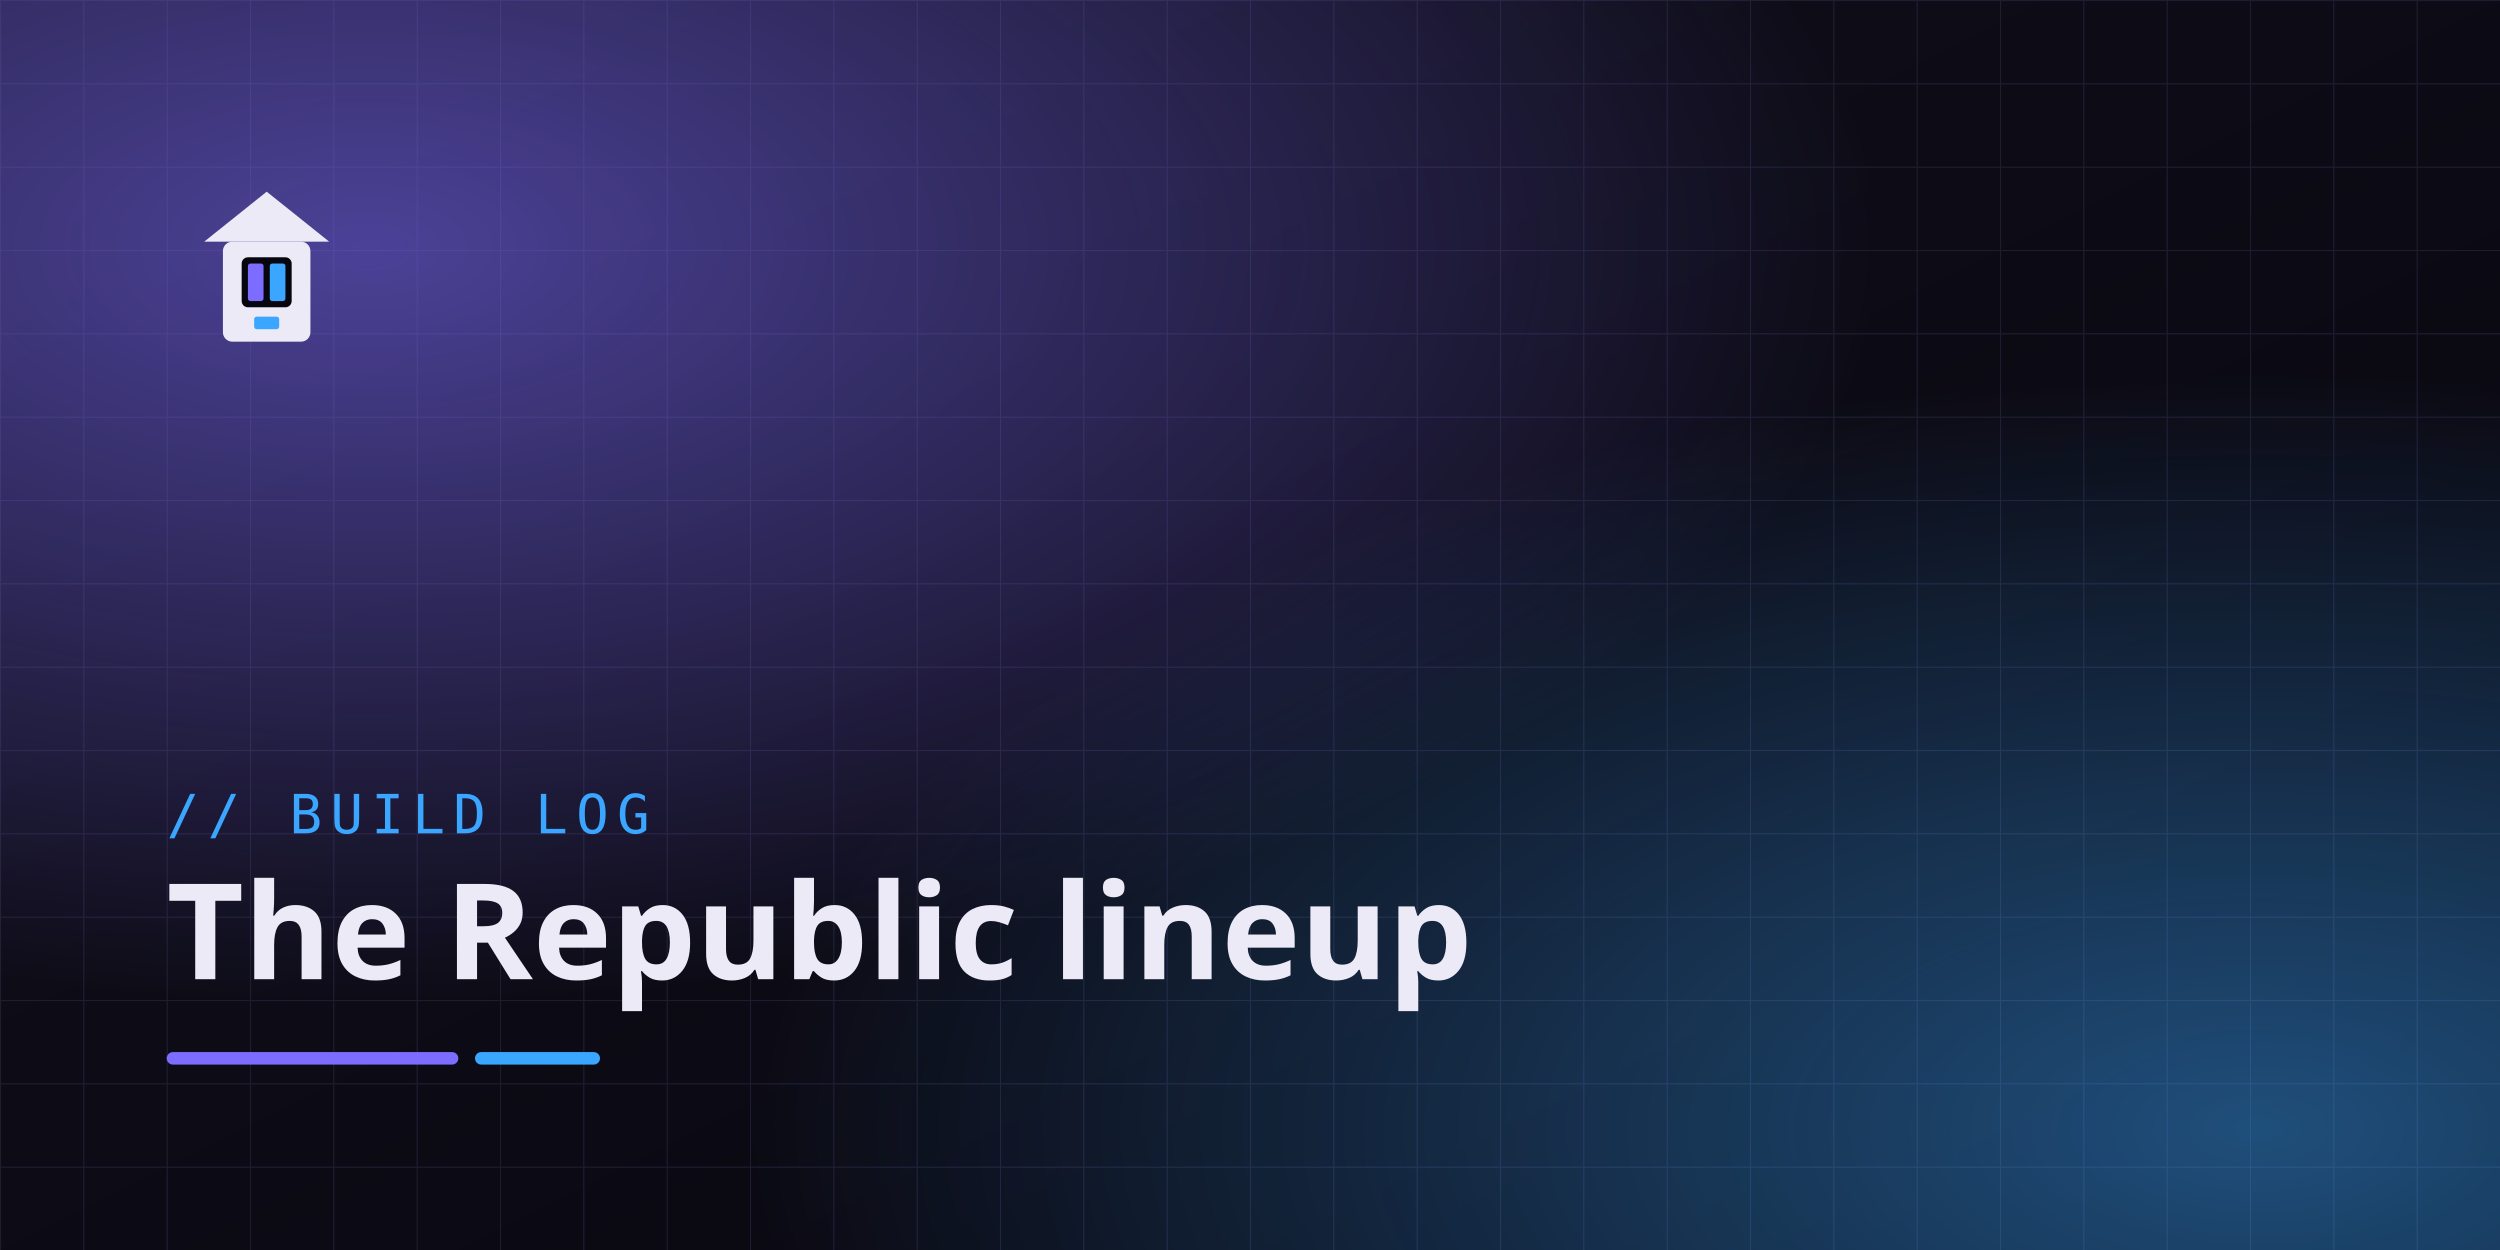
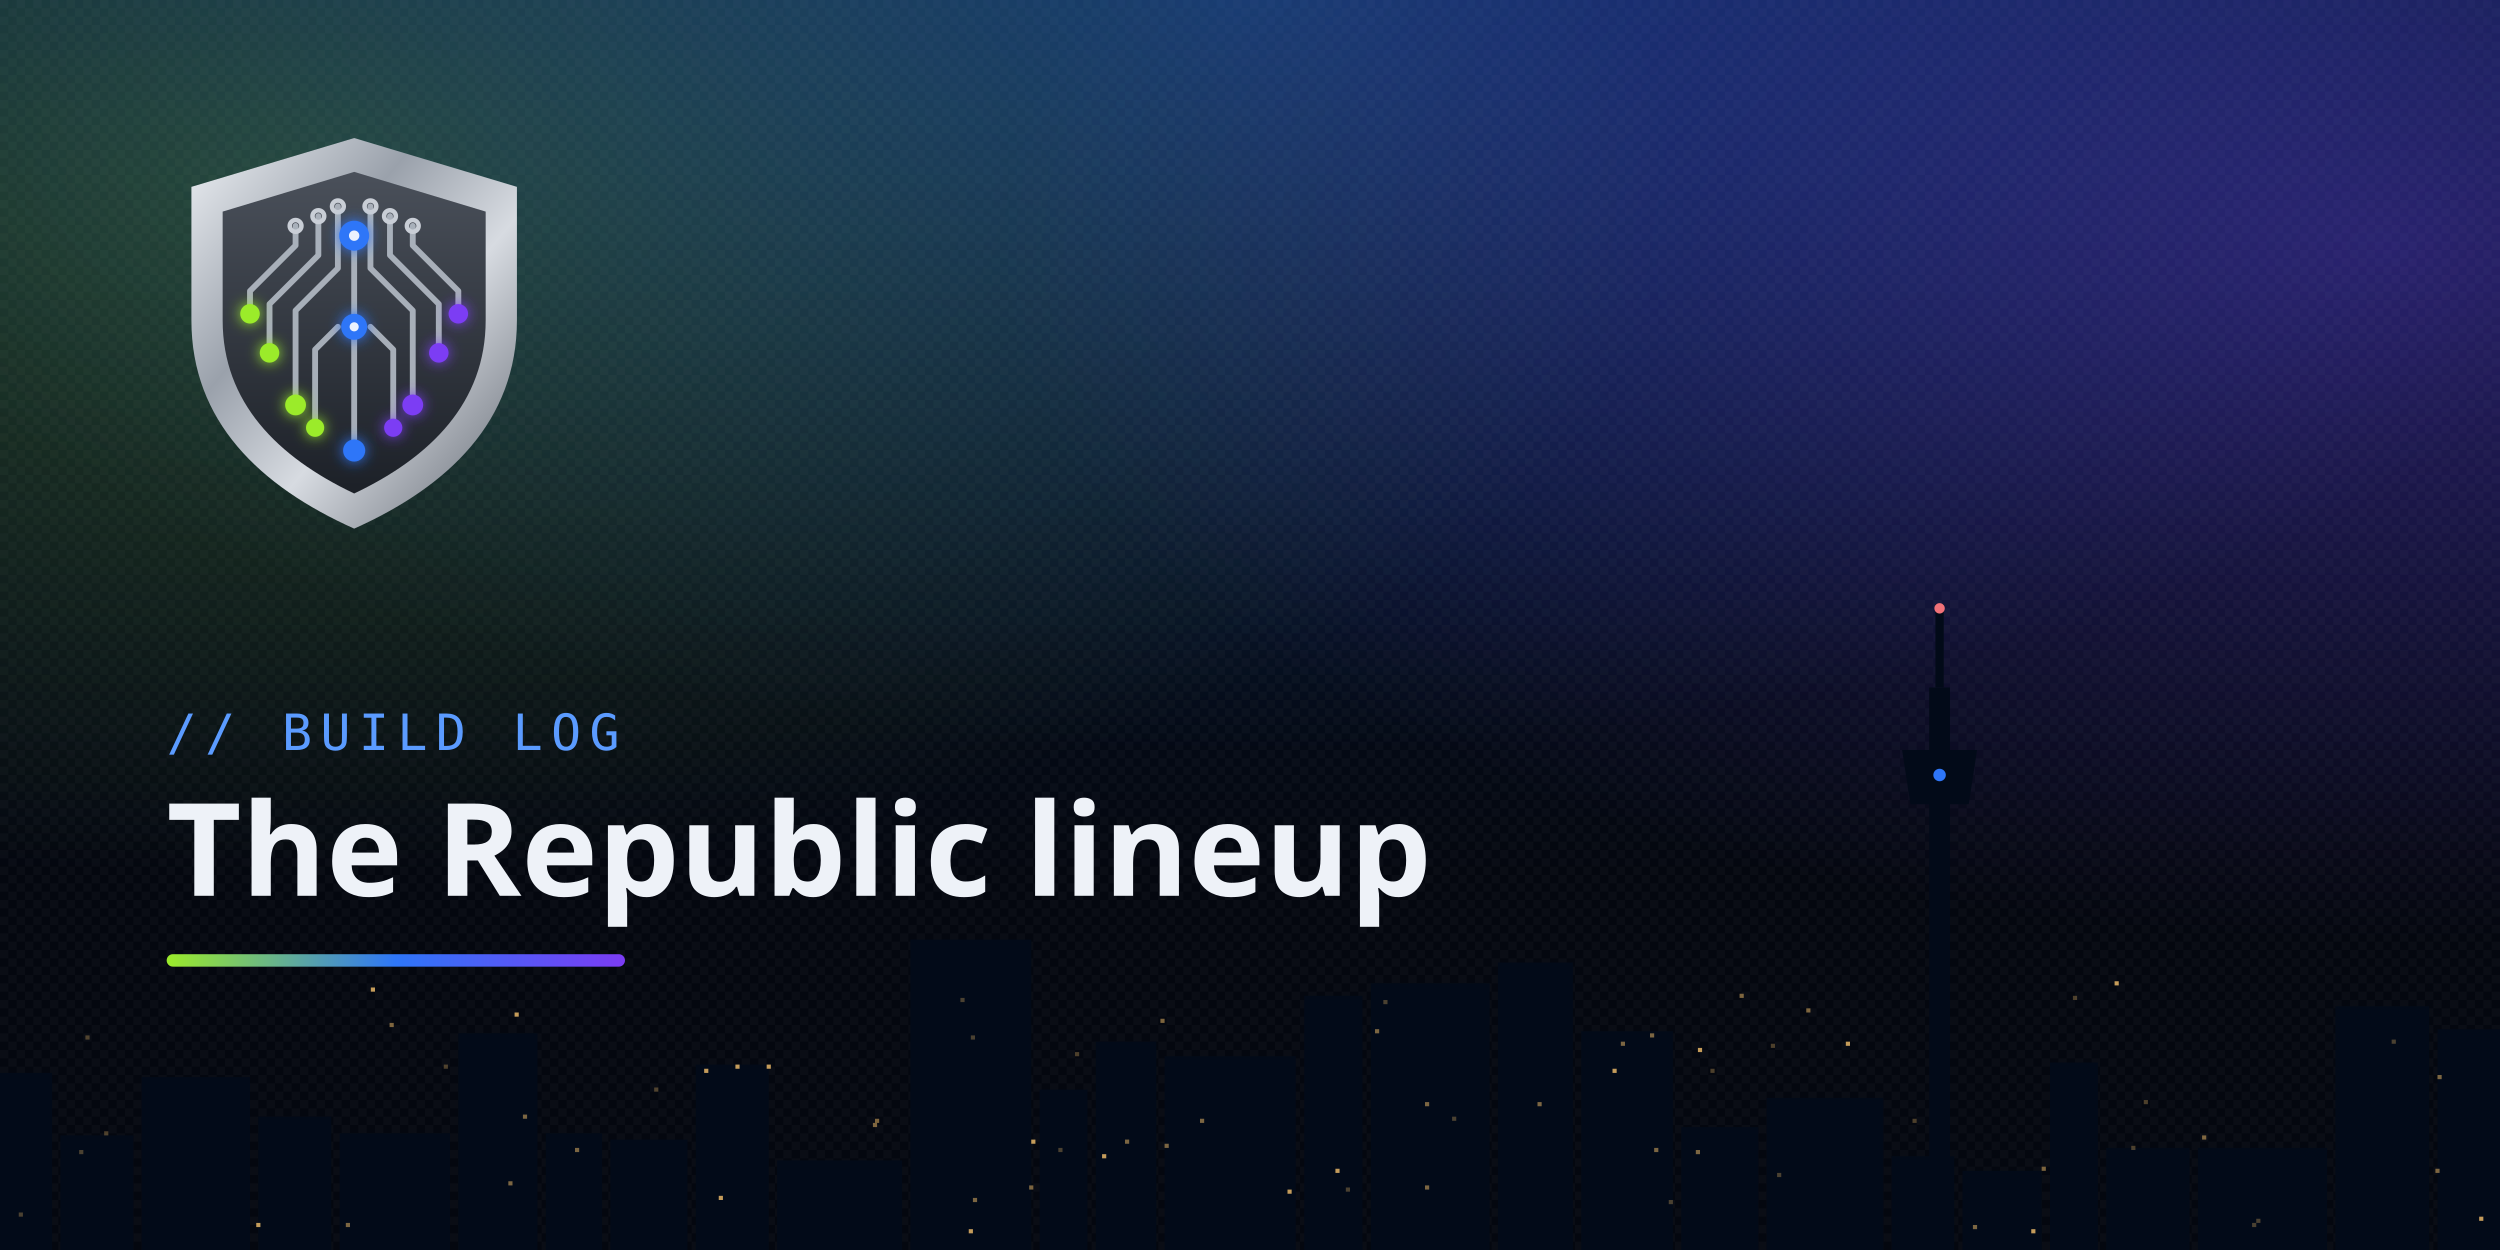
<svg xmlns="http://www.w3.org/2000/svg" viewBox="0 0 1200 600" width="1200" height="600">
  <defs>
-     <linearGradient id="g" x1="0" y1="0" x2="1" y2="1">
-       <stop offset="0" stop-color="#12101c" />
-       <stop offset="1" stop-color="#07060e" />
+     <linearGradient id="bg" x1="0" y1="0" x2="0" y2="1">
+       <stop offset="0" stop-color="#041734" />
+       <stop offset=".7" stop-color="#04070f" />
    </linearGradient>
-     <radialGradient id="glowA" cx="0.15" cy="0.2" r="0.6">
-       <stop offset="0" stop-color="#7c6cff" stop-opacity=".55" />
-       <stop offset="1" stop-color="#7c6cff" stop-opacity="0" />
+     <pattern id="carbon" width="8" height="8" patternUnits="userSpaceOnUse">
+       <rect width="8" height="8" fill="#000" opacity="0" />
+       <path d="M0 0h4v4H0zM4 4h4v4H4z" fill="#ffffff" opacity=".025" />
+     </pattern>
+     <radialGradient id="g1" cx=".12" cy=".15" r=".55">
+       <stop offset="0" stop-color="#9beb2a" stop-opacity=".22" />
+       <stop offset="1" stop-color="#9beb2a" stop-opacity="0" />
    </radialGradient>
-     <radialGradient id="glowB" cx="0.9" cy="0.9" r="0.6">
-       <stop offset="0" stop-color="#3ba6ff" stop-opacity=".45" />
-       <stop offset="1" stop-color="#3ba6ff" stop-opacity="0" />
+     <radialGradient id="g2" cx=".5" cy="0" r=".6">
+       <stop offset="0" stop-color="#2e76f8" stop-opacity=".3" />
+       <stop offset="1" stop-color="#2e76f8" stop-opacity="0" />
    </radialGradient>
-     <pattern id="grid" width="40" height="40" patternUnits="userSpaceOnUse">
-       <path d="M40 0H0V40" fill="none" stroke="#2c2844" stroke-width="1" />
-     </pattern>
+     <radialGradient id="g3" cx=".95" cy=".2" r=".55">
+       <stop offset="0" stop-color="#7b3cf4" stop-opacity=".3" />
+       <stop offset="1" stop-color="#7b3cf4" stop-opacity="0" />
+     </radialGradient>
+     <linearGradient id="spec" x1="0" y1="0" x2="1" y2="0">
+       <stop offset="0" stop-color="#9beb2a" />
+       <stop offset=".5" stop-color="#2e76f8" />
+       <stop offset="1" stop-color="#7b3cf4" />
+     </linearGradient>
  </defs>
-   <rect width="1200" height="600" fill="url(#g)" />
-   <rect width="1200" height="600" fill="url(#grid)" opacity=".6" />
-   <rect width="1200" height="600" fill="url(#glowA)" />
-   <rect width="1200" height="600" fill="url(#glowB)" />
-   <g transform="translate(80 80) scale(3)">
-     <polygon points="16,4 26,12 6,12" fill="#eceaf6" />
-     <rect x="9" y="12" width="14" height="16" rx="1.5" fill="#eceaf6" />
-     <rect x="12" y="14.5" width="8" height="8" rx="1" fill="#07060e" />
-     <rect x="13" y="15.5" width="2.5" height="6" rx="0.4" fill="#7c6cff" />
-     <rect x="16.5" y="15.5" width="2.5" height="6" rx="0.4" fill="#3ba6ff" />
-     <rect x="14" y="24" width="4" height="2" rx="0.4" fill="#3ba6ff" />
+   <rect width="1200" height="600" fill="url(#bg)" />
+   <rect width="1200" height="600" fill="url(#carbon)" />
+   <rect width="1200" height="600" fill="url(#g1)" />
+   <rect width="1200" height="600" fill="url(#g2)" />
+   <rect width="1200" height="600" fill="url(#g3)" />
+   <g fill="#020a18">
+     <rect x="0" y="515" width="25" height="85" />
+     <rect x="29" y="545" width="35" height="55" />
+     <rect x="68" y="517" width="52" height="83" />
+     <rect x="124" y="536" width="35" height="64" />
+     <rect x="163" y="544" width="53" height="56" />
+     <rect x="220" y="496" width="38" height="104" />
+     <rect x="262" y="544" width="27" height="56" />
+     <rect x="293" y="547" width="37" height="53" />
+     <rect x="334" y="511" width="35" height="89" />
+     <rect x="373" y="557" width="60" height="43" />
+     <rect x="437" y="451" width="58" height="149" />
+     <rect x="499" y="523" width="23" height="77" />
+     <rect x="526" y="500" width="29" height="100" />
+     <rect x="559" y="507" width="63" height="93" />
+     <rect x="626" y="478" width="28" height="122" />
+     <rect x="658" y="472" width="57" height="128" />
+     <rect x="719" y="462" width="36" height="138" />
+     <rect x="759" y="495" width="44" height="105" />
+     <rect x="807" y="541" width="37" height="59" />
+     <rect x="848" y="527" width="56" height="73" />
+     <rect x="908" y="555" width="30" height="45" />
+     <rect x="942" y="562" width="38" height="38" />
+     <rect x="984" y="510" width="23" height="90" />
+     <rect x="1011" y="551" width="40" height="49" />
+     <rect x="1055" y="551" width="62" height="49" />
+     <rect x="1121" y="483" width="45" height="117" />
+     <rect x="1170" y="494" width="41" height="106" />
+     <g>
+       <rect x="926" y="330" width="10" height="270" />
+       <path d="M913 360h36l-4 26h-28z" />
+       <rect x="929" y="290" width="4" height="40" />
+     </g>
  </g>
-   <text x="80" y="400" font-family="IBM Plex Mono, monospace" font-size="26" fill="#3ba6ff" letter-spacing="4">// BUILD LOG</text>
-   <text x="80" y="470" font-family="Syne, Outfit, sans-serif" font-weight="800" font-size="64" fill="#eceaf6">The Republic lineup</text>
-   <rect x="80" y="505" width="140" height="6" rx="3" fill="#7c6cff" />
-   <rect x="228" y="505" width="60" height="6" rx="3" fill="#3ba6ff" />
+   <circle cx="931" cy="372" r="3" fill="#2e76f8" />
+   <circle cx="931" cy="292" r="2.5" fill="#f07178" />
+   <rect x="918" y="537" width="2" height="2" fill="#f5c16c" opacity="0.3" />
+   <rect x="50" y="543" width="2" height="2" fill="#f5c16c" opacity="0.3" />
+   <rect x="576" y="537" width="2" height="2" fill="#f5c16c" opacity="0.5" />
+   <rect x="338" y="513" width="2" height="2" fill="#f5c16c" opacity="0.8" />
+   <rect x="774" y="513" width="2" height="2" fill="#f5c16c" opacity="0.8" />
+   <rect x="792" y="496" width="2" height="2" fill="#f5c16c" opacity="0.5" />
+   <rect x="529" y="554" width="2" height="2" fill="#f5c16c" opacity="0.8" />
+   <rect x="247" y="486" width="2" height="2" fill="#f5c16c" opacity="0.8" />
+   <rect x="1170" y="516" width="2" height="2" fill="#f5c16c" opacity="0.5" />
+   <rect x="778" y="500" width="2" height="2" fill="#f5c16c" opacity="0.5" />
+   <rect x="1015" y="471" width="2" height="2" fill="#f5c16c" opacity="0.8" />
+   <rect x="801" y="576" width="2" height="2" fill="#f5c16c" opacity="0.3" />
+   <rect x="1081" y="587" width="2" height="2" fill="#f5c16c" opacity="0.3" />
+   <rect x="684" y="529" width="2" height="2" fill="#f5c16c" opacity="0.5" />
+   <rect x="641" y="561" width="2" height="2" fill="#f5c16c" opacity="0.8" />
+   <rect x="684" y="569" width="2" height="2" fill="#f5c16c" opacity="0.5" />
+   <rect x="646" y="570" width="2" height="2" fill="#f5c16c" opacity="0.3" />
+   <rect x="166" y="587" width="2" height="2" fill="#f5c16c" opacity="0.5" />
+   <rect x="886" y="500" width="2" height="2" fill="#f5c16c" opacity="0.8" />
+   <rect x="276" y="551" width="2" height="2" fill="#f5c16c" opacity="0.5" />
+   <rect x="353" y="511" width="2" height="2" fill="#f5c16c" opacity="0.8" />
+   <rect x="867" y="484" width="2" height="2" fill="#f5c16c" opacity="0.5" />
+   <rect x="540" y="547" width="2" height="2" fill="#f5c16c" opacity="0.5" />
+   <rect x="516" y="505" width="2" height="2" fill="#f5c16c" opacity="0.3" />
+   <rect x="559" y="549" width="2" height="2" fill="#f5c16c" opacity="0.5" />
+   <rect x="461" y="479" width="2" height="2" fill="#f5c16c" opacity="0.3" />
+   <rect x="368" y="511" width="2" height="2" fill="#f5c16c" opacity="0.8" />
+   <rect x="821" y="513" width="2" height="2" fill="#f5c16c" opacity="0.3" />
+   <rect x="1148" y="499" width="2" height="2" fill="#f5c16c" opacity="0.3" />
+   <rect x="697" y="536" width="2" height="2" fill="#f5c16c" opacity="0.3" />
+   <rect x="178" y="474" width="2" height="2" fill="#f5c16c" opacity="0.8" />
+   <rect x="465" y="590" width="2" height="2" fill="#f5c16c" opacity="0.8" />
+   <rect x="738" y="529" width="2" height="2" fill="#f5c16c" opacity="0.5" />
+   <rect x="947" y="588" width="2" height="2" fill="#f5c16c" opacity="0.5" />
+   <rect x="213" y="511" width="2" height="2" fill="#f5c16c" opacity="0.3" />
+   <rect x="494" y="569" width="2" height="2" fill="#f5c16c" opacity="0.5" />
+   <rect x="1023" y="550" width="2" height="2" fill="#f5c16c" opacity="0.3" />
+   <rect x="557" y="489" width="2" height="2" fill="#f5c16c" opacity="0.5" />
+   <rect x="123" y="587" width="2" height="2" fill="#f5c16c" opacity="0.8" />
+   <rect x="187" y="491" width="2" height="2" fill="#f5c16c" opacity="0.5" />
+   <rect x="660" y="494" width="2" height="2" fill="#f5c16c" opacity="0.5" />
+   <rect x="815" y="503" width="2" height="2" fill="#f5c16c" opacity="0.8" />
+   <rect x="495" y="547" width="2" height="2" fill="#f5c16c" opacity="0.8" />
+   <rect x="420" y="537" width="2" height="2" fill="#f5c16c" opacity="0.5" />
+   <rect x="466" y="497" width="2" height="2" fill="#f5c16c" opacity="0.3" />
+   <rect x="508" y="551" width="2" height="2" fill="#f5c16c" opacity="0.3" />
+   <rect x="9" y="582" width="2" height="2" fill="#f5c16c" opacity="0.3" />
+   <rect x="814" y="552" width="2" height="2" fill="#f5c16c" opacity="0.5" />
+   <rect x="835" y="477" width="2" height="2" fill="#f5c16c" opacity="0.5" />
+   <rect x="1190" y="584" width="2" height="2" fill="#f5c16c" opacity="0.8" />
+   <rect x="853" y="563" width="2" height="2" fill="#f5c16c" opacity="0.3" />
+   <rect x="419" y="539" width="2" height="2" fill="#f5c16c" opacity="0.5" />
+   <rect x="314" y="522" width="2" height="2" fill="#f5c16c" opacity="0.3" />
+   <rect x="618" y="571" width="2" height="2" fill="#f5c16c" opacity="0.8" />
+   <rect x="41" y="497" width="2" height="2" fill="#f5c16c" opacity="0.3" />
+   <rect x="244" y="567" width="2" height="2" fill="#f5c16c" opacity="0.5" />
+   <rect x="467" y="575" width="2" height="2" fill="#f5c16c" opacity="0.5" />
+   <rect x="664" y="480" width="2" height="2" fill="#f5c16c" opacity="0.3" />
+   <rect x="251" y="535" width="2" height="2" fill="#f5c16c" opacity="0.5" />
+   <rect x="1057" y="545" width="2" height="2" fill="#f5c16c" opacity="0.5" />
+   <rect x="1083" y="585" width="2" height="2" fill="#f5c16c" opacity="0.3" />
+   <rect x="794" y="551" width="2" height="2" fill="#f5c16c" opacity="0.5" />
+   <rect x="850" y="501" width="2" height="2" fill="#f5c16c" opacity="0.3" />
+   <rect x="980" y="560" width="2" height="2" fill="#f5c16c" opacity="0.5" />
+   <rect x="975" y="590" width="2" height="2" fill="#f5c16c" opacity="0.8" />
+   <rect x="345" y="574" width="2" height="2" fill="#f5c16c" opacity="0.8" />
+   <rect x="38" y="552" width="2" height="2" fill="#f5c16c" opacity="0.3" />
+   <rect x="995" y="478" width="2" height="2" fill="#f5c16c" opacity="0.3" />
+   <rect x="1029" y="528" width="2" height="2" fill="#f5c16c" opacity="0.3" />
+   <rect x="1169" y="561" width="2" height="2" fill="#f5c16c" opacity="0.5" />
+   <svg x="70" y="60" width="200" height="200" viewBox="0 0 64 64">
+     <defs>
+       <linearGradient id="steel" x1="0" y1="0" x2="1" y2="1">
+         <stop offset="0" stop-color="#eef1f5" />
+         <stop offset=".35" stop-color="#9aa1ab" />
+         <stop offset=".6" stop-color="#d7dbe1" />
+         <stop offset="1" stop-color="#5d636d" />
+       </linearGradient>
+       <linearGradient id="plate" x1="0" y1="0" x2="0" y2="1">
+         <stop offset="0" stop-color="#4a505a" />
+         <stop offset="1" stop-color="#1c2027" />
+       </linearGradient>
+       <linearGradient id="spectrum" x1="0" y1="0" x2="1" y2="0">
+         <stop offset="0" stop-color="#9beb2a" />
+         <stop offset=".5" stop-color="#2e76f8" />
+         <stop offset="1" stop-color="#7b3cf4" />
+       </linearGradient>
+       <filter id="glow" x="-50%" y="-50%" width="200%" height="200%">
+         <feGaussianBlur stdDeviation="1.1" result="b" />
+         <feMerge>
+           <feMergeNode in="b" />
+           <feMergeNode in="SourceGraphic" />
+         </feMerge>
+       </filter>
+     </defs>
+     <path d="M32 2 57 9.5V30c0 15.5-10.5 25.5-25 32C17.5 55.5 7 45.5 7 30V9.5Z" fill="url(#steel)" />
+     <path d="M32 7.2 52.2 13.3V30c0 12.6-8.4 21-20.2 26.6C20.2 51 11.8 42.6 11.8 30V13.3Z" fill="url(#plate)" />
+     <g fill="none" stroke="#b4bbc5" stroke-width=".9" stroke-linecap="round" stroke-linejoin="round" opacity=".9">
+       <path d="M32 18v32" />
+       <path d="M29.5 12.5V22L23 28.5V43" />
+       <path d="M34.5 12.5V22L41 28.5V43" />
+       <path d="M26.5 14V20L19 27.5V35" />
+       <path d="M37.5 14V20L45 27.5V35" />
+       <path d="M29.5 31 26 34.5V46.5" />
+       <path d="M34.5 31 38 34.5V46.5" />
+       <path d="M23 15.5V18.5L16 25.5V29" />
+       <path d="M41 15.5V18.5L48 25.5V29" />
+     </g>
+     <g fill="none" stroke="#c9ced6" stroke-width=".7">
+       <circle cx="29.5" cy="12.5" r=".9" />
+       <circle cx="34.5" cy="12.5" r=".9" />
+       <circle cx="26.5" cy="14" r=".9" />
+       <circle cx="37.5" cy="14" r=".9" />
+       <circle cx="23" cy="15.5" r=".9" />
+       <circle cx="41" cy="15.5" r=".9" />
+     </g>
+     <g filter="url(#glow)">
+       <circle cx="16" cy="29" r="1.5" fill="#9beb2a" />
+       <circle cx="19" cy="35" r="1.5" fill="#9beb2a" />
+       <circle cx="23" cy="43" r="1.6" fill="#9beb2a" />
+       <circle cx="26" cy="46.5" r="1.4" fill="#9beb2a" />
+       <circle cx="32" cy="17" r="2.3" fill="#2e76f8" />
+       <circle cx="32" cy="31" r="2" fill="#2e76f8" />
+       <circle cx="32" cy="50" r="1.7" fill="#2e76f8" />
+       <circle cx="48" cy="29" r="1.5" fill="#7b3cf4" />
+       <circle cx="45" cy="35" r="1.5" fill="#7b3cf4" />
+       <circle cx="41" cy="43" r="1.6" fill="#7b3cf4" />
+       <circle cx="38" cy="46.5" r="1.4" fill="#7b3cf4" />
+     </g>
+     <g fill="#fff" opacity=".9">
+       <circle cx="32" cy="17" r=".8" />
+       <circle cx="32" cy="31" r=".7" />
+     </g>
+   </svg>
+   <text x="80" y="360" font-family="JetBrains Mono, IBM Plex Mono, monospace" font-size="24" fill="#5b9bff" letter-spacing="4">// BUILD LOG</text>
+   <text x="80" y="430" font-family="Chakra Petch, Orbitron, sans-serif" font-weight="700" font-size="62" fill="#eef2f8">The Republic lineup</text>
+   <rect x="80" y="458" width="220" height="6" rx="3" fill="url(#spec)" />
</svg>
